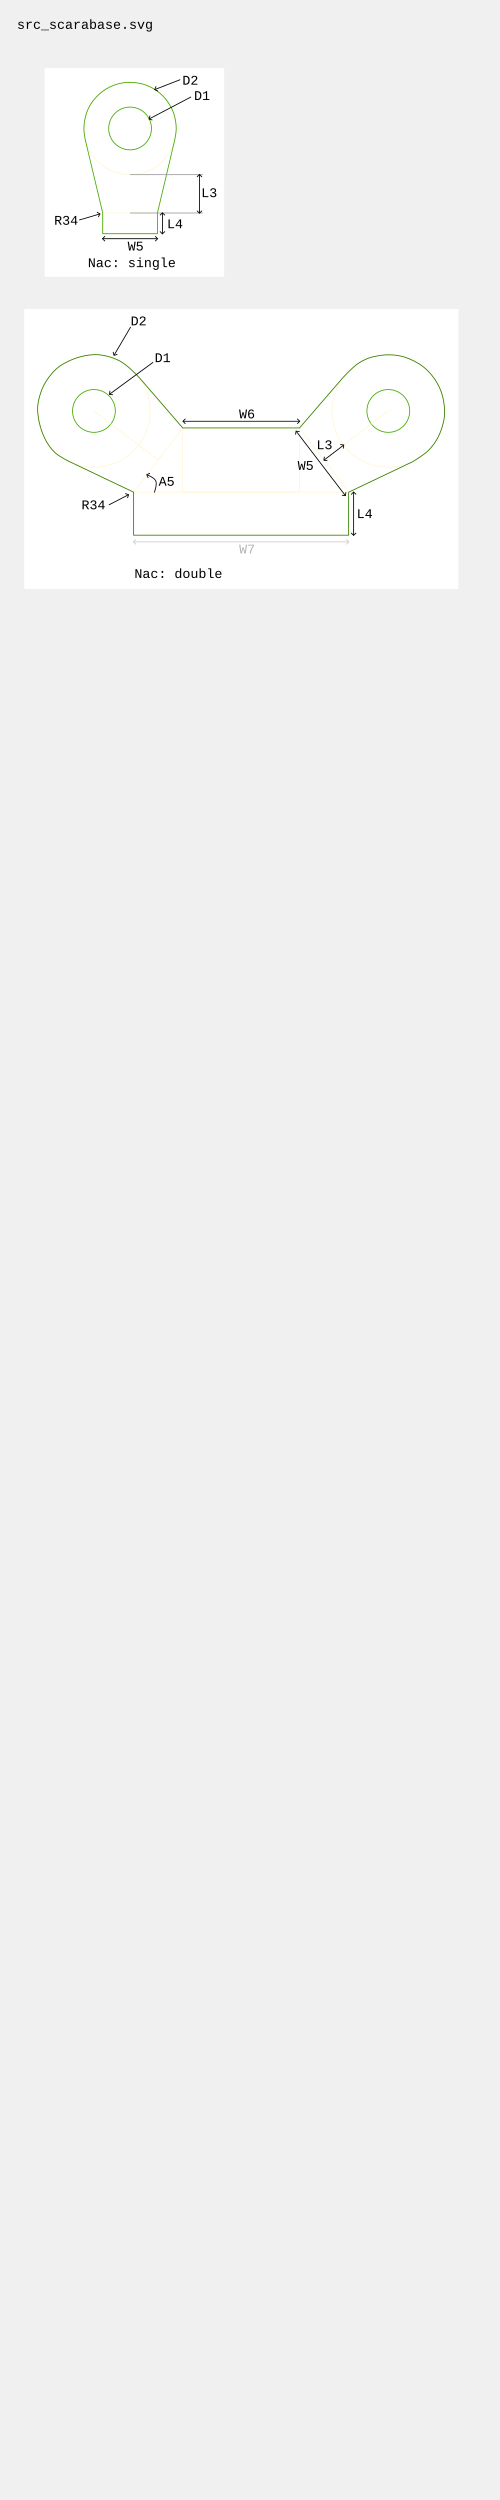
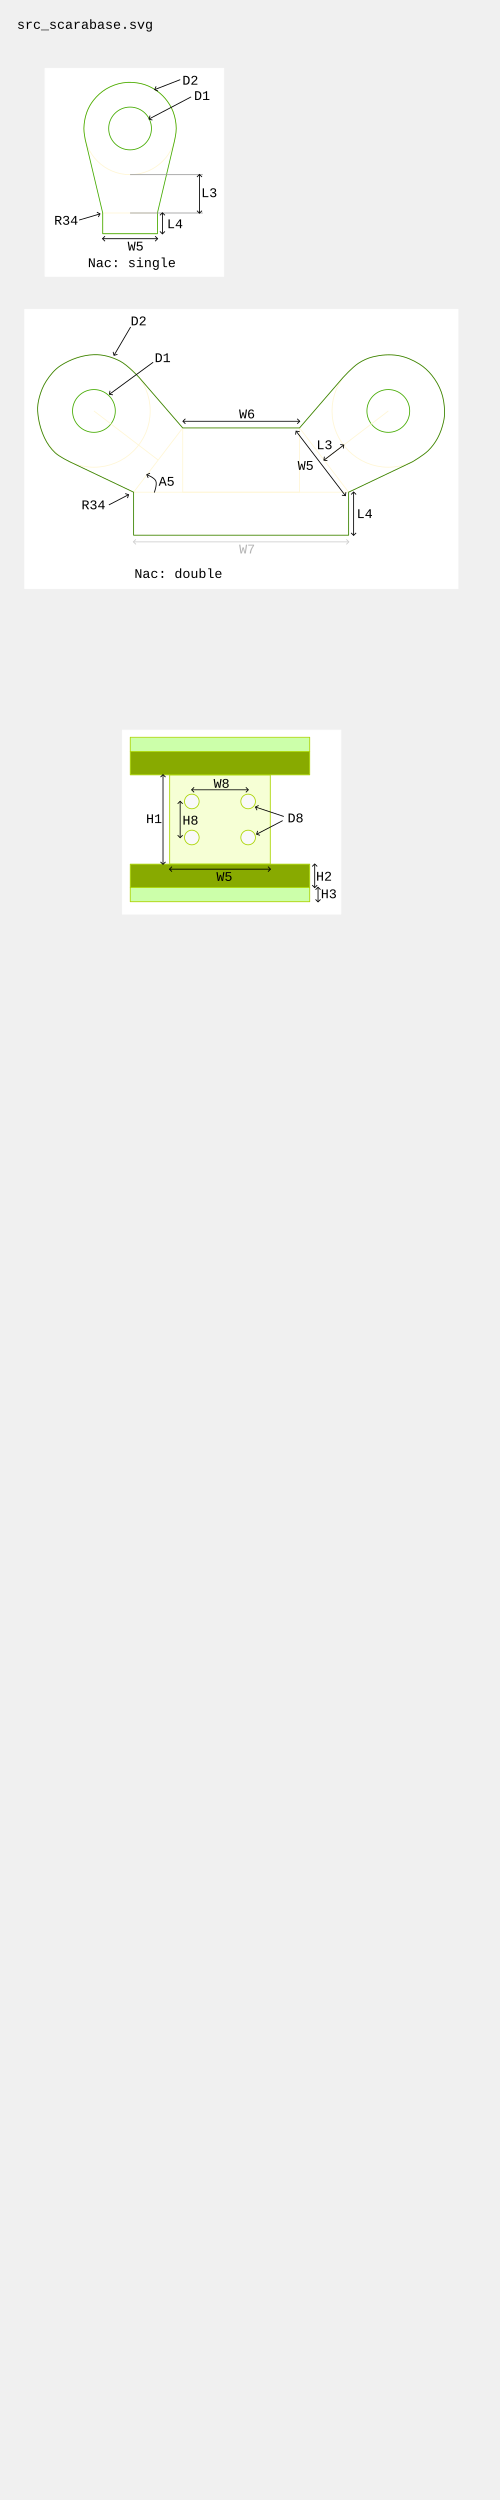
<svg xmlns="http://www.w3.org/2000/svg" width="600" height="3000" viewBox="0 0 158.75 793.75" version="1.1" id="svg1">
  <defs id="defs1">
+     <rect x="436.062" y="1023.485" width="45.048" height="25.677" id="rect41" />
+     <rect x="422.998" y="979.338" width="38.741" height="29.281" id="rect40" />
+     <rect x="454.081" y="977.987" width="32.434" height="36.489" id="rect39" />
+     <rect x="339.441" y="1127.545" width="45.557" height="21.623" id="rect38" />
+     <rect x="437.693" y="1083.004" width="25.848" height="29.225" id="rect37" />
+     <rect x="436.428" y="1042.999" width="35.673" height="20.972" id="rect36" />
+     <rect x="435.161" y="977.536" width="43.246" height="41.894" id="rect35" />
    <rect x="105.412" y="306.325" width="121.629" height="29.732" id="rect32" />
    <rect x="161.271" y="679.32" width="121.629" height="36.939" id="rect31" />
    <rect x="156.766" y="376.149" width="41.894" height="29.732" id="rect30" />
    <rect x="185.597" y="420.295" width="44.147" height="36.038" id="rect29" />
    <rect x="237.402" y="364.887" width="66.22" height="31.533" id="rect28" />
    <rect x="219.641" y="373.446" width="72.719" height="40.543" id="rect27" />
    <rect x="244.609" y="373.446" width="55.391" height="40.543" id="rect26" />
    <rect x="266.683" y="461.739" width="45.949" height="43.798" id="rect25" />
    <rect x="250.015" y="415.791" width="36.94" height="30.182" id="rect24" />
    <rect x="437.414" y="607.244" width="49.553" height="30.632" id="rect23" />
    <rect x="242.357" y="665.355" width="77.032" height="25.677" id="rect22" />
    <rect x="136.652" y="311.528" width="50.966" height="32.491" id="rect15" />
    <rect x="37.906" y="260.881" width="38.543" height="33.446" id="rect14" />
    <rect x="237.628" y="277.763" width="48.417" height="32.491" id="rect13" />
    <rect x="254.51" y="220.427" width="36.95" height="28.668" id="rect12" />
    <rect x="273.941" y="138.244" width="34.72" height="29.942" id="rect10" />
    <marker style="overflow:visible" id="ArrowWide" refX="0" refY="0" orient="auto-start-reverse" markerWidth="1" markerHeight="1" viewBox="0 0 1 1" preserveAspectRatio="xMidYMid">
      <path style="fill:none;stroke:context-stroke;stroke-width:1;stroke-linecap:butt" d="M 3,-3 0,0 3,3" transform="rotate(180,0.125,0)" id="path5" />
    </marker>
    <rect x="20.386" y="20.386" width="239.539" height="67.53" id="rect1" />
  </defs>
  <g id="layer1">
+     <rect style="fill:#ffffff;stroke:#ffffff;stroke-width:0.265;stroke-linejoin:round" id="rect42" width="69.368" height="58.403" x="38.856" y="231.822" />
    <rect style="fill:#ffffff;stroke:#ffffff;stroke-width:0.265;stroke-linejoin:round" id="rect34" width="56.734" height="66.031" x="14.303" y="21.692" />
    <rect style="fill:#ffffff;stroke:#ffffff;stroke-width:0.265;stroke-linejoin:round" id="rect33" width="137.544" height="88.676" x="7.866" y="98.212" />
    <text xml:space="preserve" transform="scale(0.2645833)" id="text1" style="font-size:16px;line-height:normal;font-family:'Liberation Mono';-inkscape-font-specification:'Liberation Mono';text-decoration-color:#000000;white-space:pre;shape-inside:url(#rect1);fill:#000000;stroke-width:1;-inkscape-stroke:none;stop-color:#000000">
-       <tspan x="20.387" y="34.623" id="tspan19">src_scarabase.svg</tspan>
+       <tspan x="20.387" y="34.623" id="tspan1">src_scarabase.svg</tspan>
    </text>
    <circle style="fill:none;stroke:#44aa00;stroke-width:0.265;stroke-linejoin:round" id="path1" cx="41.297" cy="40.791" r="6.79" />
    <circle style="fill:none;stroke:#fff6d5;stroke-width:0.265;stroke-linejoin:round" id="path1-3" cx="41.297" cy="40.791" r="14.665" />
    <rect style="fill:none;stroke:#fff6d5;stroke-width:0.265;stroke-linejoin:round" id="rect2" width="17.373" height="6.574" x="32.61" y="67.627" />
    <path style="fill:none;stroke:#44aa00;stroke-width:0.265;stroke-linejoin:round" d="M 32.61,74.2 V 67.627 L 27.065,44.328 c 0,0 -0.467,-2.35 -0.433,-3.537 0.05,-1.74 0.344,-3.5 0.93,-5.14 0.492,-1.376 1.219,-2.689 2.132,-3.829 1.116,-1.394 2.463,-2.653 3.996,-3.569 1.643,-0.982 3.504,-1.673 5.396,-1.959 1.909,-0.289 3.905,-0.16 5.787,0.275 1.521,0.352 2.98,1.023 4.302,1.853 1.221,0.768 2.34,1.733 3.267,2.838 1.049,1.251 1.938,2.676 2.517,4.203 0.641,1.689 0.967,3.521 1.002,5.328 0.028,1.435 -0.632,4.26 -0.632,4.26 L 49.983,67.627 v 6.574 z" id="path2" />
    <path style="fill:none;stroke:#999999;stroke-width:0.265;stroke-linejoin:round" d="M 41.297,55.456 H 64.389" id="path3" />
    <path style="fill:none;stroke:#999999;stroke-width:0.265;stroke-linejoin:round" d="M 41.297,67.627 H 64.389" id="path3-1" />
    <path style="fill:none;stroke:#000000;stroke-width:0.265;stroke-linejoin:round;marker-start:url(#ArrowWide);marker-end:url(#ArrowWide)" d="M 63.331,55.456 V 67.627" id="path4" />
    <path style="fill:none;stroke:#000000;stroke-width:0.265;stroke-linejoin:round;marker-start:url(#ArrowWide);marker-end:url(#ArrowWide)" d="m 51.571,67.627 v 6.574" id="path6" />
    <path style="fill:none;stroke:#000000;stroke-width:0.265;stroke-linejoin:round;marker-start:url(#ArrowWide);marker-end:url(#ArrowWide)" d="M 32.61,75.788 H 49.983" id="path7" />
    <path style="fill:none;stroke:#000000;stroke-width:0.265;stroke-linejoin:round;marker-start:url(#ArrowWide)" d="M 47.37,37.754 60.681,30.762" id="path8" />
    <path style="fill:none;stroke:#000000;stroke-width:0.265;stroke-linejoin:round;marker-start:url(#ArrowWide)" d="m 49.175,28.423 8.05,-3.139" id="path9" />
    <path style="fill:none;stroke:#000000;stroke-width:0.265;stroke-linejoin:round;marker-start:url(#ArrowWide)" d="M 31.689,67.929 25.115,69.867" id="path10" />
    <text xml:space="preserve" transform="matrix(0.2645833,0,0,0.2645833,-10.87202,-8.596481)" id="text10" style="font-size:16px;line-height:normal;font-family:'Liberation Mono';-inkscape-font-specification:'Liberation Mono';text-decoration-color:#000000;white-space:pre;shape-inside:url(#rect10);fill:#000000;stroke-width:1;-inkscape-stroke:none;stop-color:#000000">
-       <tspan x="273.941" y="152.481" id="tspan20">D1</tspan>
+       <tspan x="273.941" y="152.481" id="tspan2">D1</tspan>
    </text>
    <text xml:space="preserve" style="font-size:4.233px;line-height:normal;font-family:'Liberation Mono';-inkscape-font-specification:'Liberation Mono';text-decoration-color:#000000;white-space:pre;fill:#000000;stroke-width:0.265;-inkscape-stroke:none;stop-color:#000000" x="57.9" y="26.885" id="text11">
      <tspan id="tspan11" style="stroke-width:0.265" x="57.9" y="26.885">D2</tspan>
    </text>
    <text xml:space="preserve" transform="matrix(0.2645833,0,0,0.2645833,-3.455448,0.5056754)" id="text12" style="font-size:16px;line-height:normal;font-family:'Liberation Mono';-inkscape-font-specification:'Liberation Mono';text-decoration-color:#000000;white-space:pre;shape-inside:url(#rect12);fill:#000000;stroke-width:1;-inkscape-stroke:none;stop-color:#000000">
-       <tspan x="254.51" y="234.662" id="tspan21">L3</tspan>
+       <tspan x="254.51" y="234.662" id="tspan3">L3</tspan>
    </text>
    <text xml:space="preserve" transform="matrix(0.2645833,0,0,0.2645833,-9.86067,-4.803916)" id="text13" style="font-size:16px;line-height:normal;font-family:'Liberation Mono';-inkscape-font-specification:'Liberation Mono';text-decoration-color:#000000;white-space:pre;shape-inside:url(#rect13);fill:#000000;stroke-width:1;-inkscape-stroke:none;stop-color:#000000">
-       <tspan x="237.627" y="292" id="tspan22">L4</tspan>
+       <tspan x="237.627" y="292" id="tspan4">L4</tspan>
    </text>
    <text xml:space="preserve" transform="matrix(0.2645833,0,0,0.2645833,7.163734,-1.432747)" id="text14" style="font-size:16px;line-height:normal;font-family:'Liberation Mono';-inkscape-font-specification:'Liberation Mono';text-decoration-color:#000000;white-space:pre;shape-inside:url(#rect14);fill:#000000;stroke-width:1;-inkscape-stroke:none;stop-color:#000000">
-       <tspan x="37.906" y="275.117" id="tspan23">R34</tspan>
+       <tspan x="37.906" y="275.117" id="tspan5">R34</tspan>
    </text>
    <text xml:space="preserve" transform="matrix(0.2645833,0,0,0.2645833,4.38252,-6.658059)" id="text15" style="font-size:16px;line-height:normal;font-family:'Liberation Mono';-inkscape-font-specification:'Liberation Mono';text-decoration-color:#000000;white-space:pre;shape-inside:url(#rect15);fill:#000000;stroke-width:1;-inkscape-stroke:none;stop-color:#000000">
-       <tspan x="136.652" y="325.764" id="tspan24">W5</tspan>
+       <tspan x="136.652" y="325.764" id="tspan6">W5</tspan>
    </text>
    <rect style="fill:none;stroke:#fff6d5;stroke-width:0.265;stroke-linejoin:round" id="rect16" width="68.266" height="13.653" x="42.422" y="156.269" />
    <rect style="fill:none;stroke:#fff6d5;stroke-width:0.265;stroke-linejoin:round" id="rect16-3" width="37.083" height="20.396" x="58.013" y="135.873" />
    <circle style="fill:none;stroke:#44aa00;stroke-width:0.265;stroke-linejoin:round" id="path1-8" cx="123.287" cy="130.479" r="6.79" />
    <circle style="fill:none;stroke:#fff6d5;stroke-width:0.265;stroke-linejoin:round" id="path1-3-7" cx="123.287" cy="130.479" r="17.867" />
    <circle style="fill:none;stroke:#44aa00;stroke-width:0.265;stroke-linejoin:round" id="path1-8-8" cx="29.822" cy="130.479" r="6.79" />
    <path style="fill:none;stroke:#fff6d5;stroke-width:0.265;stroke-linejoin:round" d="M 42.422,156.269 58.013,135.873" id="path17" />
    <path style="fill:none;stroke:#fff6d5;stroke-width:0.265;stroke-linejoin:round" d="m 29.822,130.48 20.396,15.592" id="path17-2" />
    <path style="fill:none;stroke:#fff6d5;stroke-width:0.265;stroke-linejoin:round" d="m 95.096,135.873 15.592,20.396" id="path18" />
    <path style="fill:none;stroke:#fff6d5;stroke-width:0.265;stroke-linejoin:round" d="m 123.287,130.48 -20.396,15.592" id="path17-2-4" />
    <circle style="fill:none;stroke:#fff6d5;stroke-width:0.265;stroke-linejoin:round" id="path1-3-7-0" cx="29.822" cy="130.479" r="17.867" />
    <path style="fill:none;stroke:#fff6d5;stroke-width:0.265;stroke-linejoin:round" d="M 42.422,156.269 22.123,146.603" id="path19" />
    <path style="fill:none;stroke:#fff6d5;stroke-width:0.265;stroke-linejoin:round" d="M 58.013,135.873 44.2,119.872" id="path20" />
    <path style="fill:none;stroke:#fff6d5;stroke-width:0.265;stroke-linejoin:round" d="M 95.096,135.873 108.91,119.872" id="path20-6" />
    <path style="fill:none;stroke:#fff6d5;stroke-width:0.265;stroke-linejoin:round" d="m 110.688,156.269 20.299,-9.666" id="path19-1" />
    <path style="fill:none;stroke:#338000;stroke-width:0.265;stroke-linejoin:round" d="m 42.422,169.922 h 68.266 v -13.653 l 20.299,-9.666 c 0,0 3.469,-2.069 4.907,-3.462 1.206,-1.168 2.233,-2.545 3.033,-4.021 0.891,-1.644 1.498,-3.45 1.908,-5.274 0.247,-1.1 0.363,-2.24 0.32,-3.366 -0.077,-2.025 -0.354,-4.083 -1.035,-5.992 -0.685,-1.922 -1.735,-3.737 -3.01,-5.329 -1.113,-1.39 -2.452,-2.639 -3.964,-3.58 -2.059,-1.282 -4.366,-2.298 -6.759,-2.695 -2.618,-0.435 -5.371,-0.216 -7.953,0.401 -1.656,0.395 -3.246,1.137 -4.667,2.075 -1.845,1.218 -4.859,4.513 -4.859,4.513 L 95.096,135.873 58.013,135.873 44.2,119.872 c 0,0 -3.728,-4.009 -6.115,-5.234 -2.523,-1.295 -5.429,-2.132 -8.263,-2.026 -3.694,0.139 -7.427,1.452 -10.543,3.442 -1.895,1.211 -3.373,3.052 -4.598,4.938 -1.021,1.573 -1.714,3.366 -2.199,5.177 -0.375,1.398 -0.62,2.865 -0.528,4.31 0.189,2.943 0.946,5.899 2.191,8.573 0.818,1.757 1.965,3.407 3.382,4.728 1.315,1.226 4.595,2.823 4.595,2.823 l 20.299,9.666 z" id="path21" />
    <path style="fill:none;stroke:#cccccc;stroke-width:0.265;stroke-linejoin:round;marker-start:url(#ArrowWide);marker-end:url(#ArrowWide)" d="M 42.422,172.039 H 110.688" id="path22" />
    <text xml:space="preserve" transform="matrix(0.2645833,0,0,0.2645833,11.79969,-4.094197)" id="text22" style="font-size:16px;line-height:normal;font-family:'Liberation Mono';-inkscape-font-specification:'Liberation Mono';text-decoration-color:#000000;white-space:pre;shape-inside:url(#rect22);fill:#b3b3b3;stroke-width:1;-inkscape-stroke:none;stop-color:#000000">
-       <tspan x="242.357" y="679.592" id="tspan25">W7</tspan>
+       <tspan x="242.357" y="679.592" id="tspan7">W7</tspan>
    </text>
    <path style="fill:none;stroke:#000000;stroke-width:0.265;stroke-linejoin:round;marker-start:url(#ArrowWide);marker-end:url(#ArrowWide)" d="m 112.275,156.269 -4e-5,13.653" id="path23" />
    <text xml:space="preserve" transform="matrix(0.2645833,0,0,0.2645833,-2.49192,0.05635326)" id="text23" style="font-size:16px;line-height:normal;font-family:'Liberation Mono';-inkscape-font-specification:'Liberation Mono';text-decoration-color:#000000;white-space:pre;shape-inside:url(#rect23);fill:#000000;stroke-width:1;-inkscape-stroke:none;stop-color:#000000">
-       <tspan x="437.414" y="621.481" id="tspan26">L4</tspan>
+       <tspan x="437.414" y="621.481" id="tspan8">L4</tspan>
    </text>
    <path style="fill:none;stroke:#000000;stroke-width:0.265;stroke-linejoin:round;marker-start:url(#ArrowWide);marker-end:url(#ArrowWide)" d="m 102.892,146.071 6.201,-4.74" id="path24" />
    <text xml:space="preserve" transform="matrix(0.2645833,0,0,0.2645833,34.32587,28.8437)" id="text24" style="font-size:16px;line-height:normal;font-family:'Liberation Mono';-inkscape-font-specification:'Liberation Mono';text-decoration-color:#000000;white-space:pre;shape-inside:url(#rect24);fill:#000000;stroke-width:1;-inkscape-stroke:none;stop-color:#000000">
-       <tspan x="250.016" y="430.027" id="tspan27">L3</tspan>
+       <tspan x="250.016" y="430.027" id="tspan9">L3</tspan>
    </text>
    <path style="fill:none;stroke:#000000;stroke-width:0.265;stroke-linejoin:round;marker-start:url(#ArrowWide);marker-end:url(#ArrowWide)" d="m 58.136,133.757 36.96,1.5e-4" id="path25" />
    <text xml:space="preserve" transform="matrix(0.2645833,0,0,0.2645833,5.335489,6.892457)" id="text25" style="font-size:16px;line-height:normal;font-family:'Liberation Mono';-inkscape-font-specification:'Liberation Mono';text-decoration-color:#000000;white-space:pre;shape-inside:url(#rect25);fill:#000000;stroke-width:1;-inkscape-stroke:none;stop-color:#000000">
-       <tspan x="266.684" y="475.977" id="tspan28">W6</tspan>
+       <tspan x="266.684" y="475.977" id="tspan10">W6</tspan>
    </text>
    <path style="fill:#b3b3b3;stroke:#000000;stroke-width:0.265;stroke-linejoin:round;marker-start:url(#ArrowWide);marker-end:url(#ArrowWide)" d="m 94.038,136.932 15.592,20.396" id="path26" />
    <text xml:space="preserve" transform="matrix(0.2645833,0,0,0.2645833,29.79721,46.60535)" id="text26" style="font-size:16px;line-height:normal;font-family:'Liberation Mono';-inkscape-font-specification:'Liberation Mono';text-decoration-color:#000000;white-space:pre;shape-inside:url(#rect26);fill:#000000;stroke-width:1;-inkscape-stroke:none;stop-color:#000000">
-       <tspan x="244.609" y="387.682" id="tspan29">W5</tspan>
+       <tspan x="244.609" y="387.682" id="tspan12">W5</tspan>
    </text>
    <path style="fill:none;stroke:#000000;stroke-width:0.265;stroke-linejoin:round;marker-end:url(#ArrowWide)" d="m 48.987,156.388 c 0,0 0.981,-2.568 0.477,-3.708 -0.462,-1.042 -2.804,-1.955 -2.804,-1.955" id="path27" />
    <text xml:space="preserve" transform="matrix(0.2645833,0,0,0.2645833,-7.747274,51.65029)" id="text27" style="font-size:16px;line-height:normal;font-family:'Liberation Mono';-inkscape-font-specification:'Liberation Mono';text-decoration-color:#000000;white-space:pre;shape-inside:url(#rect27);fill:#000000;stroke-width:1;-inkscape-stroke:none;stop-color:#000000">
-       <tspan x="219.641" y="387.682" id="tspan30">A5</tspan>
+       <tspan x="219.641" y="387.682" id="tspan13">A5</tspan>
    </text>
    <path style="fill:none;stroke:#000000;stroke-width:0.265;stroke-linejoin:round;marker-start:url(#ArrowWide)" d="m 40.763,157.091 -6.198,3.218" id="path28" />
    <text xml:space="preserve" transform="matrix(0.2645833,0,0,0.2645833,-36.94854,61.38225)" id="text28" style="font-size:16px;line-height:normal;font-family:'Liberation Mono';-inkscape-font-specification:'Liberation Mono';text-decoration-color:#000000;white-space:pre;shape-inside:url(#rect28);fill:#000000;stroke-width:1;-inkscape-stroke:none;stop-color:#000000">
-       <tspan x="237.402" y="379.123" id="tspan31">R34</tspan>
+       <tspan x="237.402" y="379.123" id="tspan14">R34</tspan>
    </text>
    <text xml:space="preserve" transform="scale(0.2645833)" id="text29" style="font-size:16px;line-height:normal;font-family:'Liberation Mono';-inkscape-font-specification:'Liberation Mono';text-decoration-color:#000000;white-space:pre;shape-inside:url(#rect29);fill:#000000;stroke-width:1;-inkscape-stroke:none;stop-color:#000000">
-       <tspan x="185.598" y="434.531" id="tspan32">D1</tspan>
+       <tspan x="185.598" y="434.531" id="tspan15">D1</tspan>
    </text>
    <text xml:space="preserve" transform="scale(0.2645833)" id="text30" style="font-size:16px;line-height:normal;font-family:'Liberation Mono';-inkscape-font-specification:'Liberation Mono';text-decoration-color:#000000;white-space:pre;shape-inside:url(#rect30);fill:#000000;stroke-width:1;-inkscape-stroke:none;stop-color:#000000">
-       <tspan x="156.766" y="390.385" id="tspan33">D2</tspan>
+       <tspan x="156.766" y="390.385" id="tspan16">D2</tspan>
    </text>
    <path style="fill:none;stroke:#000000;stroke-width:0.265;stroke-linejoin:round;marker-start:url(#ArrowWide)" d="m 36.233,112.753 5.244,-8.939" id="path30" />
    <path style="fill:none;stroke:#000000;stroke-width:0.265;stroke-linejoin:round;marker-start:url(#ArrowWide)" d="M 34.803,125.148 48.629,115.017" id="path31" />
    <text xml:space="preserve" transform="scale(0.2645833)" id="text31" style="font-size:16px;line-height:normal;font-family:'Liberation Mono';-inkscape-font-specification:'Liberation Mono';text-decoration-color:#000000;white-space:pre;shape-inside:url(#rect31);fill:#000000;stroke-width:1;-inkscape-stroke:none;stop-color:#000000">
-       <tspan x="161.271" y="693.557" id="tspan34">Nac: double</tspan>
+       <tspan x="161.271" y="693.557" id="tspan17">Nac: double</tspan>
    </text>
    <text xml:space="preserve" transform="scale(0.2645833)" id="text32" style="font-size:16px;line-height:normal;font-family:'Liberation Mono';-inkscape-font-specification:'Liberation Mono';text-decoration-color:#000000;white-space:pre;shape-inside:url(#rect32);fill:#000000;stroke-width:1;-inkscape-stroke:none;stop-color:#000000">
-       <tspan x="105.412" y="320.561" id="tspan35">Nac: single</tspan>
+       <tspan x="105.412" y="320.561" id="tspan18">Nac: single</tspan>
+     </text>
+     <rect style="fill:#f6ffd5;stroke:#aad400;stroke-width:0.265;stroke-linejoin:round" id="rect3" width="31.943" height="28.367" x="53.873" y="246.006" />
+     <rect style="fill:#88aa00;stroke:#aad400;stroke-width:0.265;stroke-linejoin:round" id="rect3-3" width="56.972" height="7.39" x="41.359" y="238.616" />
+     <rect style="fill:#ccffaa;stroke:#aad400;stroke-width:0.265;stroke-linejoin:round" id="rect3-3-1" width="56.972" height="4.529" x="41.359" y="234.087" />
+     <rect style="fill:#88aa00;stroke:#aad400;stroke-width:0.265;stroke-linejoin:round" id="rect3-3-3" width="56.972" height="7.39" x="41.359" y="274.373" />
+     <rect style="fill:#ccffaa;stroke:#aad400;stroke-width:0.265;stroke-linejoin:round" id="rect3-3-1-6" width="56.972" height="4.529" x="41.359" y="281.762" />
+     <rect style="fill:#f4d7d7;stroke:#aad400;stroke-width:0.265;stroke-linejoin:round" id="rect4" width="7.032" height="8.462" x="-38.975" y="240.417" />
+     <rect style="fill:#f4d7d7;stroke:#aad400;stroke-width:0.265;stroke-linejoin:round" id="rect4-2" width="7.032" height="8.462" x="-14.064" y="240.417" />
+     <rect style="fill:#f4d7d7;stroke:#aad400;stroke-width:0.265;stroke-linejoin:round" id="rect4-5" width="7.032" height="8.462" x="-14.064" y="260.321" />
+     <rect style="fill:#f4d7d7;stroke:#aad400;stroke-width:0.265;stroke-linejoin:round" id="rect4-9" width="7.032" height="8.462" x="-38.975" y="260.321" />
+     <circle style="fill:#f9f9f9;stroke:#aad400;stroke-width:0.265;stroke-linejoin:round" id="path11" cx="-8.403" cy="254.6" r="2.324" />
+     <circle style="fill:#f9f9f9;stroke:#aad400;stroke-width:0.265;stroke-linejoin:round" id="path11-2" cx="60.905" cy="254.468" r="2.324" />
+     <circle style="fill:#f9f9f9;stroke:#aad400;stroke-width:0.265;stroke-linejoin:round" id="path11-4" cx="78.784" cy="254.468" r="2.324" />
+     <circle style="fill:#f9f9f9;stroke:#aad400;stroke-width:0.265;stroke-linejoin:round" id="path11-0" cx="60.905" cy="265.91" r="2.324" />
+     <circle style="fill:#f9f9f9;stroke:#aad400;stroke-width:0.265;stroke-linejoin:round" id="path11-6" cx="78.784" cy="265.91" r="2.324" />
+     <path style="fill:#f9f9f9;stroke:#000000;stroke-width:0.265;stroke-linejoin:round;marker-start:url(#ArrowWide);marker-end:url(#ArrowWide)" d="m 57.201,254.468 5e-6,11.442" id="path12" />
+     <path style="fill:#f9f9f9;stroke:#000000;stroke-width:0.265;stroke-linejoin:round;marker-start:url(#ArrowWide);marker-end:url(#ArrowWide)" d="M 60.905,250.764 H 78.784" id="path13" />
+     <path style="fill:#f9f9f9;stroke:#000000;stroke-width:0.265;stroke-linejoin:round;marker-start:url(#ArrowWide)" d="m 81.168,256.256 8.939,2.98" id="path14" />
+     <path style="fill:#f9f9f9;stroke:#000000;stroke-width:0.265;stroke-linejoin:round;marker-start:url(#ArrowWide)" d="m 81.525,264.838 8.224,-4.291" id="path15" />
+     <path style="fill:#f9f9f9;stroke:#000000;stroke-width:0.265;stroke-linejoin:round;marker-start:url(#ArrowWide);marker-end:url(#ArrowWide)" d="m 51.757,246.006 v 28.367" id="path16" />
+     <path style="fill:#f9f9f9;stroke:#000000;stroke-width:0.265;stroke-linejoin:round;marker-start:url(#ArrowWide);marker-end:url(#ArrowWide)" d="M 53.873,275.96 H 85.816" id="path29" />
+     <path style="fill:#f9f9f9;stroke:#000000;stroke-width:0.265;stroke-linejoin:round;marker-start:url(#ArrowWide);marker-end:url(#ArrowWide)" d="m 99.918,274.373 v 7.39" id="path32" />
+     <path style="fill:#f9f9f9;stroke:#000000;stroke-width:0.265;stroke-linejoin:round;marker-start:url(#ArrowWide);marker-end:url(#ArrowWide)" d="m 100.977,281.762 v 4.529" id="path33" />
+     <text xml:space="preserve" transform="matrix(0.2645833,0,0,0.2645833,-68.77195,-1.072699)" id="text33" style="font-size:16px;line-height:normal;font-family:'Liberation Mono';-inkscape-font-specification:'Liberation Mono';text-decoration-color:#000000;white-space:pre;shape-inside:url(#rect35);fill:#000000;stroke-width:1;-inkscape-stroke:none;stop-color:#000000">
+       <tspan x="435.162" y="991.772" id="tspan19">H1</tspan>
+     </text>
+     <text xml:space="preserve" transform="matrix(0.2645833,0,0,0.2645833,-15.13698,-0.1191888)" id="text36" style="font-size:16px;line-height:normal;font-family:'Liberation Mono';-inkscape-font-specification:'Liberation Mono';text-decoration-color:#000000;white-space:pre;shape-inside:url(#rect36);fill:#000000;stroke-width:1;-inkscape-stroke:none;stop-color:#000000">
+       <tspan x="436.428" y="1057.236" id="tspan20">H2</tspan>
+     </text>
+     <text xml:space="preserve" transform="matrix(0.2645833,0,0,0.2645833,-13.94509,-5.125119)" id="text37" style="font-size:16px;line-height:normal;font-family:'Liberation Mono';-inkscape-font-specification:'Liberation Mono';text-decoration-color:#000000;white-space:pre;shape-inside:url(#rect37);fill:#000000;stroke-width:1;-inkscape-stroke:none;stop-color:#000000">
+       <tspan x="437.693" y="1097.24" id="tspan21">H3</tspan>
+     </text>
+     <text xml:space="preserve" transform="matrix(0.2645833,0,0,0.2645833,-21.09642,-22.4075)" id="text38" style="font-size:16px;line-height:normal;font-family:'Liberation Mono';-inkscape-font-specification:'Liberation Mono';text-decoration-color:#000000;white-space:pre;shape-inside:url(#rect38);fill:#000000;stroke-width:1;-inkscape-stroke:none;stop-color:#000000">
+       <tspan x="339.441" y="1141.781" id="tspan22">W5</tspan>
+     </text>
+     <text xml:space="preserve" transform="matrix(0.2645833,0,0,0.2645833,-28.8437,-1.430266)" id="text39" style="font-size:16px;line-height:normal;font-family:'Liberation Mono';-inkscape-font-specification:'Liberation Mono';text-decoration-color:#000000;white-space:pre;shape-inside:url(#rect39);fill:#000000;stroke-width:1;-inkscape-stroke:none;stop-color:#000000">
+       <tspan x="454.082" y="992.223" id="tspan23">D8</tspan>
+     </text>
+     <text xml:space="preserve" transform="matrix(0.2645833,0,0,0.2645833,-44.09986,-12.7532)" id="text40" style="font-size:16px;line-height:normal;font-family:'Liberation Mono';-inkscape-font-specification:'Liberation Mono';text-decoration-color:#000000;white-space:pre;shape-inside:url(#rect40);fill:#000000;stroke-width:1;-inkscape-stroke:none;stop-color:#000000">
+       <tspan x="422.998" y="993.574" id="tspan24">W8</tspan>
+     </text>
+     <text xml:space="preserve" transform="matrix(0.2645833,0,0,0.2645833,-57.44901,-12.7532)" id="text41" style="font-size:16px;line-height:normal;font-family:'Liberation Mono';-inkscape-font-specification:'Liberation Mono';text-decoration-color:#000000;white-space:pre;shape-inside:url(#rect41);fill:#000000;stroke-width:1;-inkscape-stroke:none;stop-color:#000000">
+       <tspan x="436.062" y="1037.721" id="tspan25">H8</tspan>
    </text>
  </g>
</svg>
